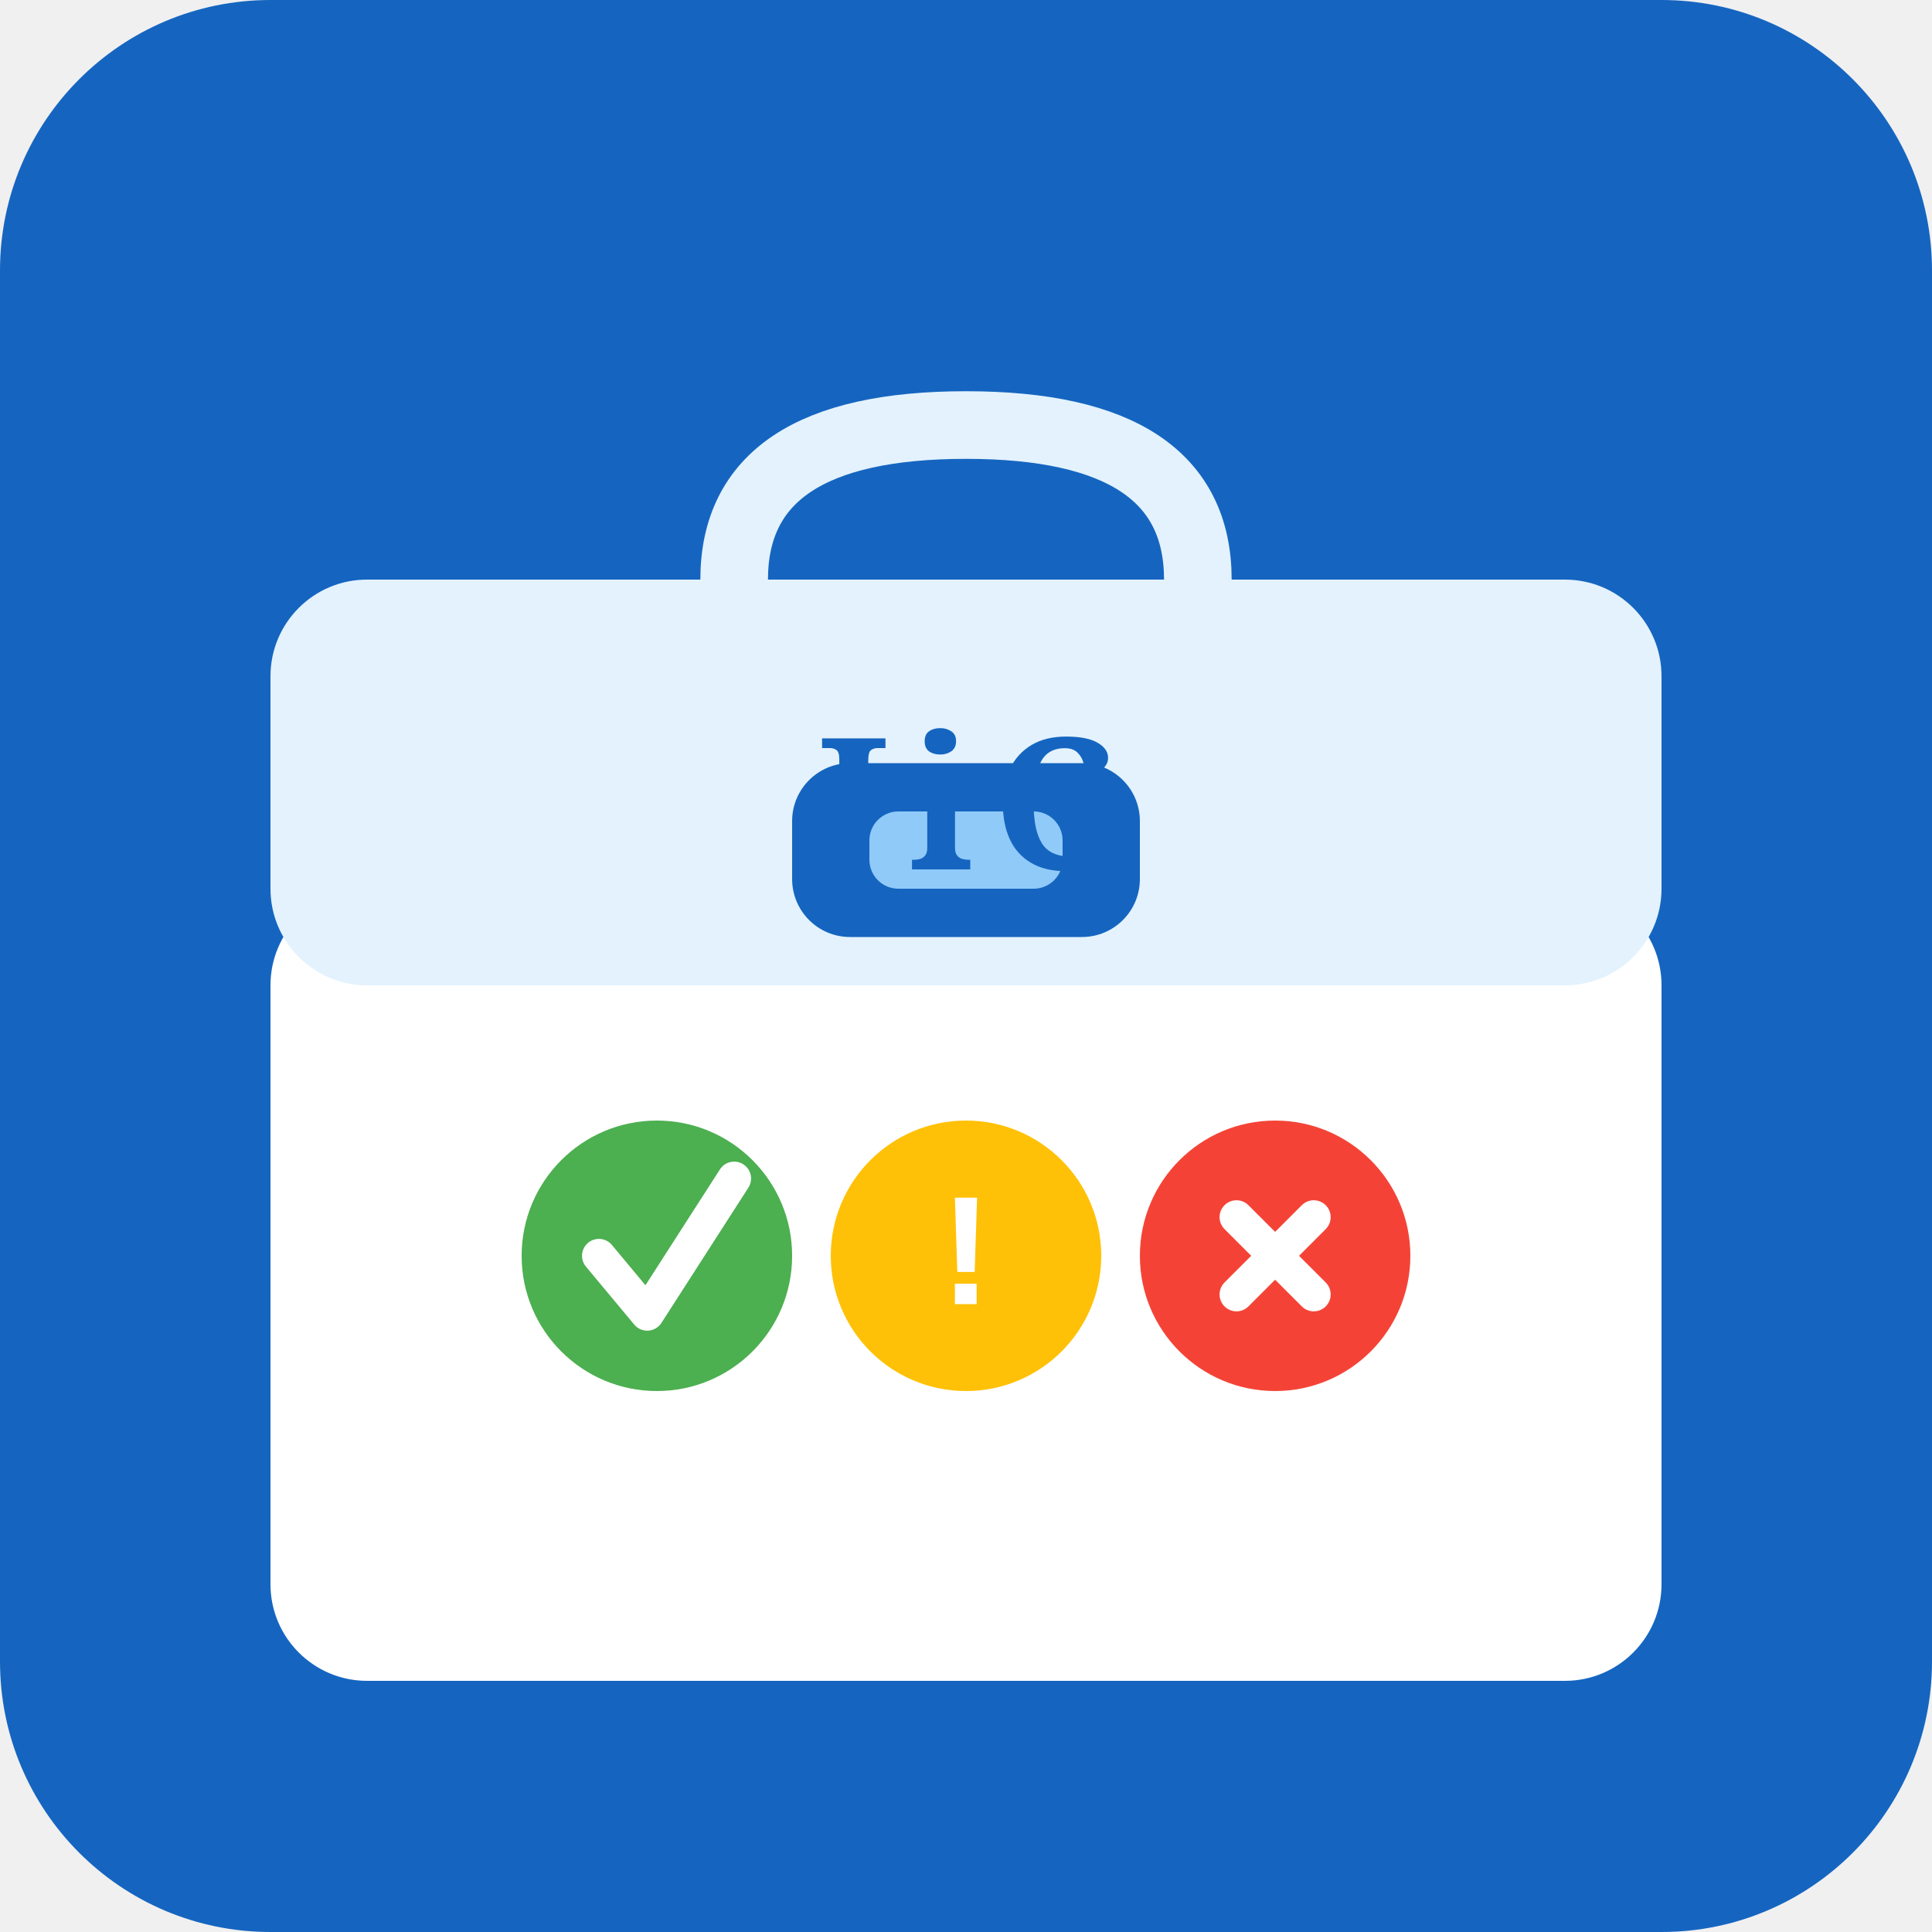
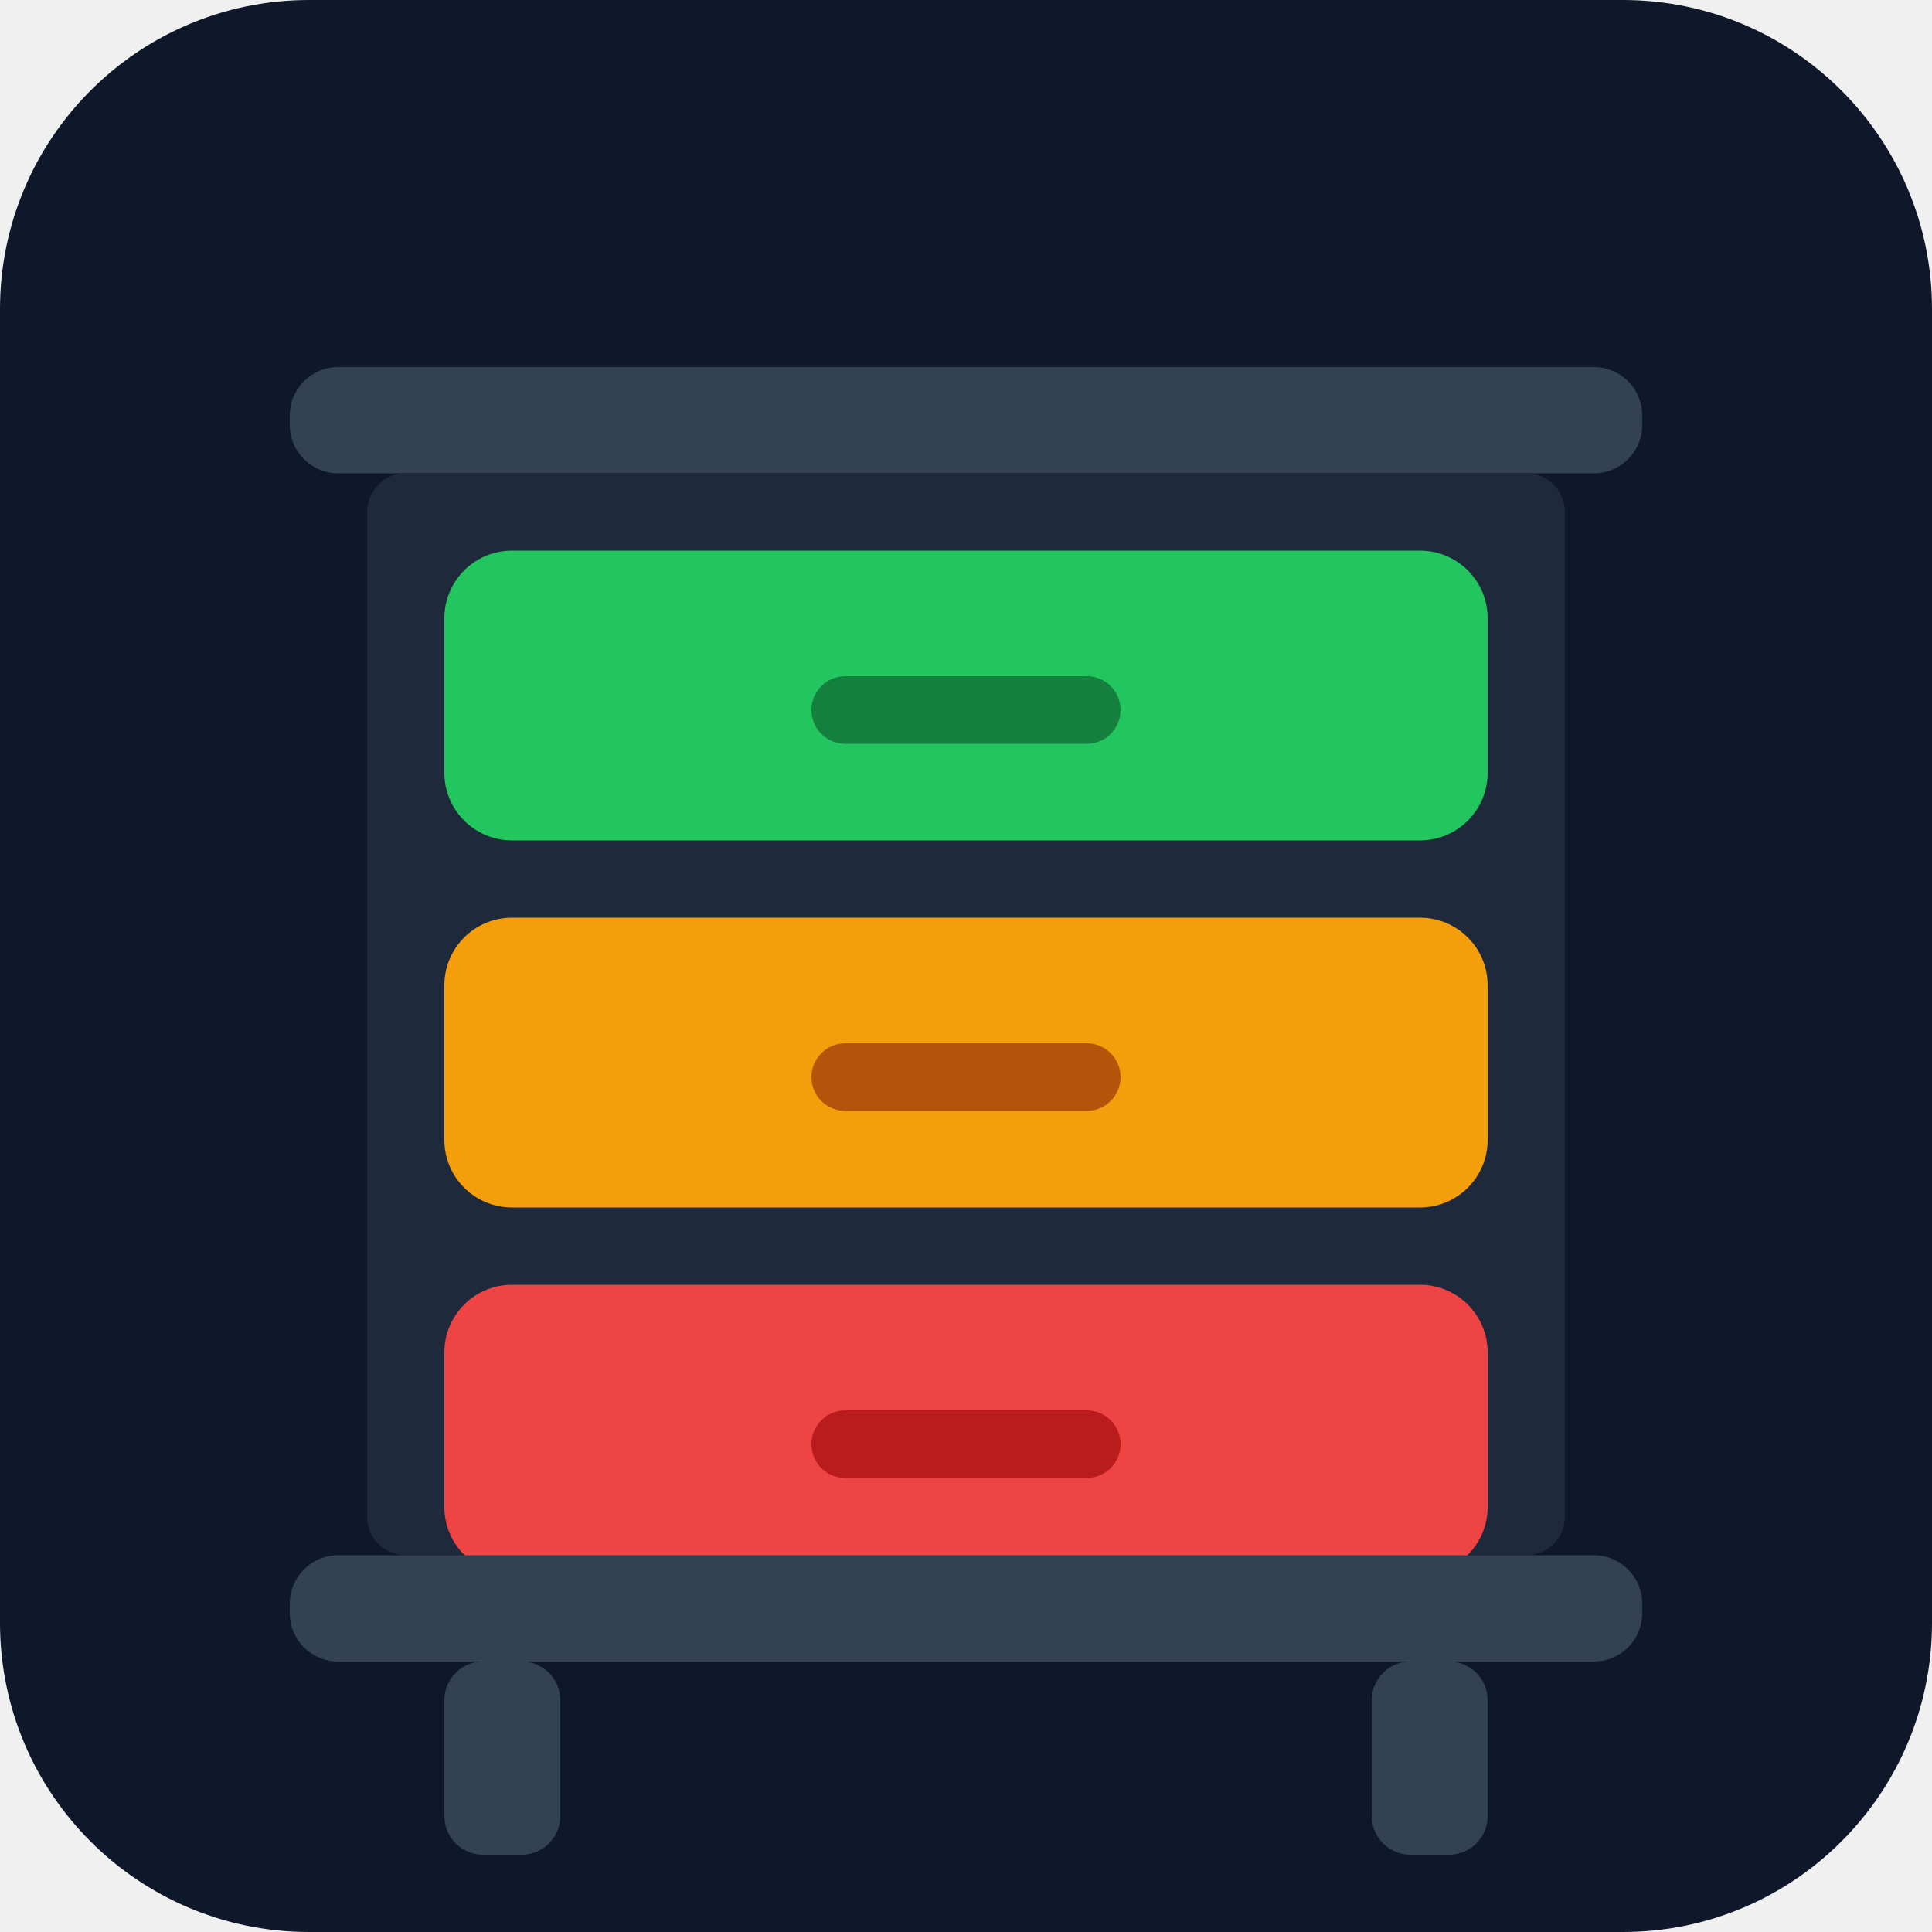
<svg xmlns="http://www.w3.org/2000/svg" viewBox="0 0 200 200" width="200" height="200" role="img" aria-label="JustInCase logo">
-   <rect width="200" height="200" rx="28" fill="#1565C0" />
-   <rect x="28" y="92" width="144" height="82" rx="10" fill="#FFFFFF" />
-   <rect x="28" y="60" width="144" height="42" rx="10" fill="#E3F2FD" />
-   <rect x="82" y="79" width="36" height="18" rx="6" fill="#1565C0" />
-   <rect x="90" y="84" width="20" height="8" rx="3" fill="#90CAF9" />
-   <path d="M76 60 Q76 44 100 44 Q124 44 124 60" fill="none" stroke="#E3F2FD" stroke-width="7" stroke-linecap="round" />
-   <circle cx="68" cy="130" r="14" fill="#4CAF50" />
-   <polyline points="62,130 67,136 76,122" fill="none" stroke="white" stroke-width="3.5" stroke-linecap="round" stroke-linejoin="round" />
-   <circle cx="100" cy="130" r="14" fill="#FFC107" />
-   <text x="100" y="135" font-family="Arial, sans-serif" font-size="16" font-weight="bold" fill="white" text-anchor="middle">!</text>
-   <circle cx="132" cy="130" r="14" fill="#F44336" />
-   <line x1="128" y1="126" x2="136" y2="134" stroke="white" stroke-width="3.5" stroke-linecap="round" />
-   <line x1="136" y1="126" x2="128" y2="134" stroke="white" stroke-width="3.5" stroke-linecap="round" />
-   <text x="100" y="90" font-family="Georgia, serif" font-size="19" font-weight="bold" fill="#1565C0" text-anchor="middle" letter-spacing="2">JiC</text>
+   <rect width="200" height="200" rx="32" fill="#0F172A" />
+   <rect x="30" y="38" width="140" height="11" rx="5" fill="#334155" />
+   <rect x="38" y="49" width="124" height="112" rx="4" fill="#1E293B" />
+   <rect x="46" y="57" width="108" height="30" rx="7" fill="#22C55E" />
+   <rect x="84" y="70" width="32" height="7" rx="3.5" fill="#15803D" />
+   <rect x="46" y="95" width="108" height="30" rx="7" fill="#F59E0B" />
+   <rect x="84" y="108" width="32" height="7" rx="3.5" fill="#B45309" />
+   <rect x="46" y="133" width="108" height="30" rx="7" fill="#EF4444" />
+   <rect x="84" y="146" width="32" height="7" rx="3.5" fill="#B91C1C" />
+   <rect x="30" y="161" width="140" height="11" rx="5" fill="#334155" />
+   <rect x="46" y="172" width="12" height="20" rx="4" fill="#334155" />
+   <rect x="142" y="172" width="12" height="20" rx="4" fill="#334155" />
</svg>
